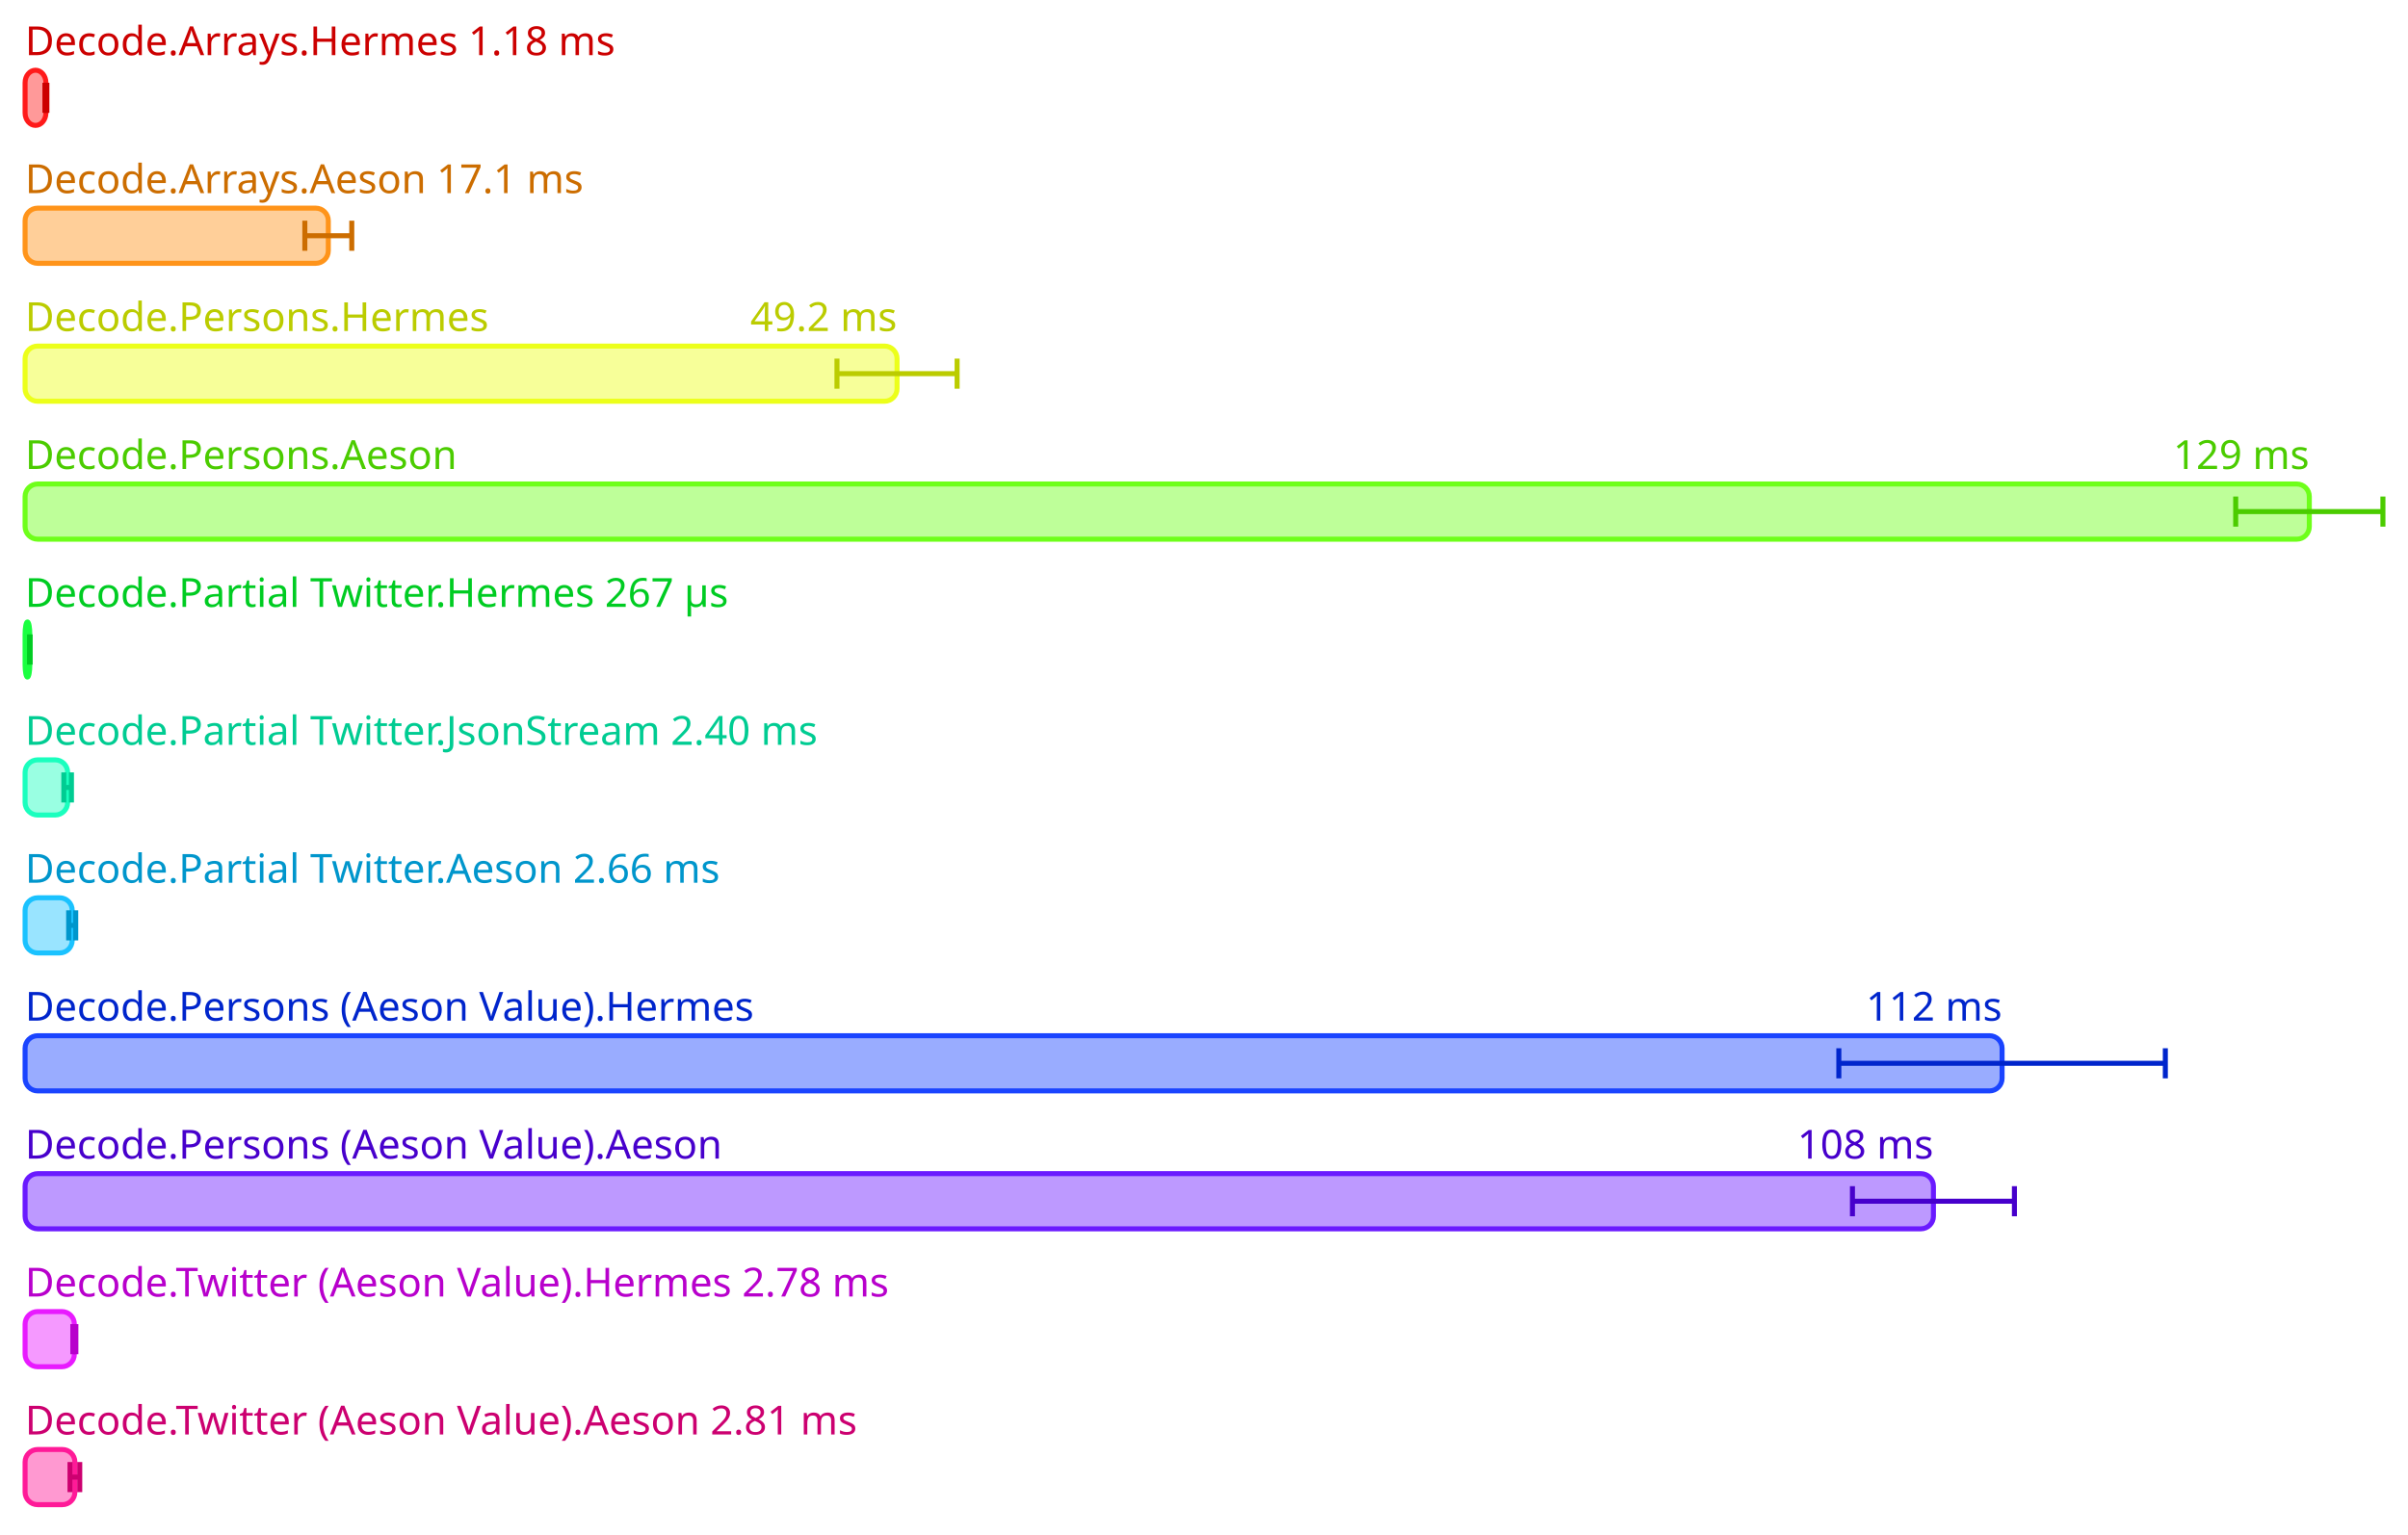
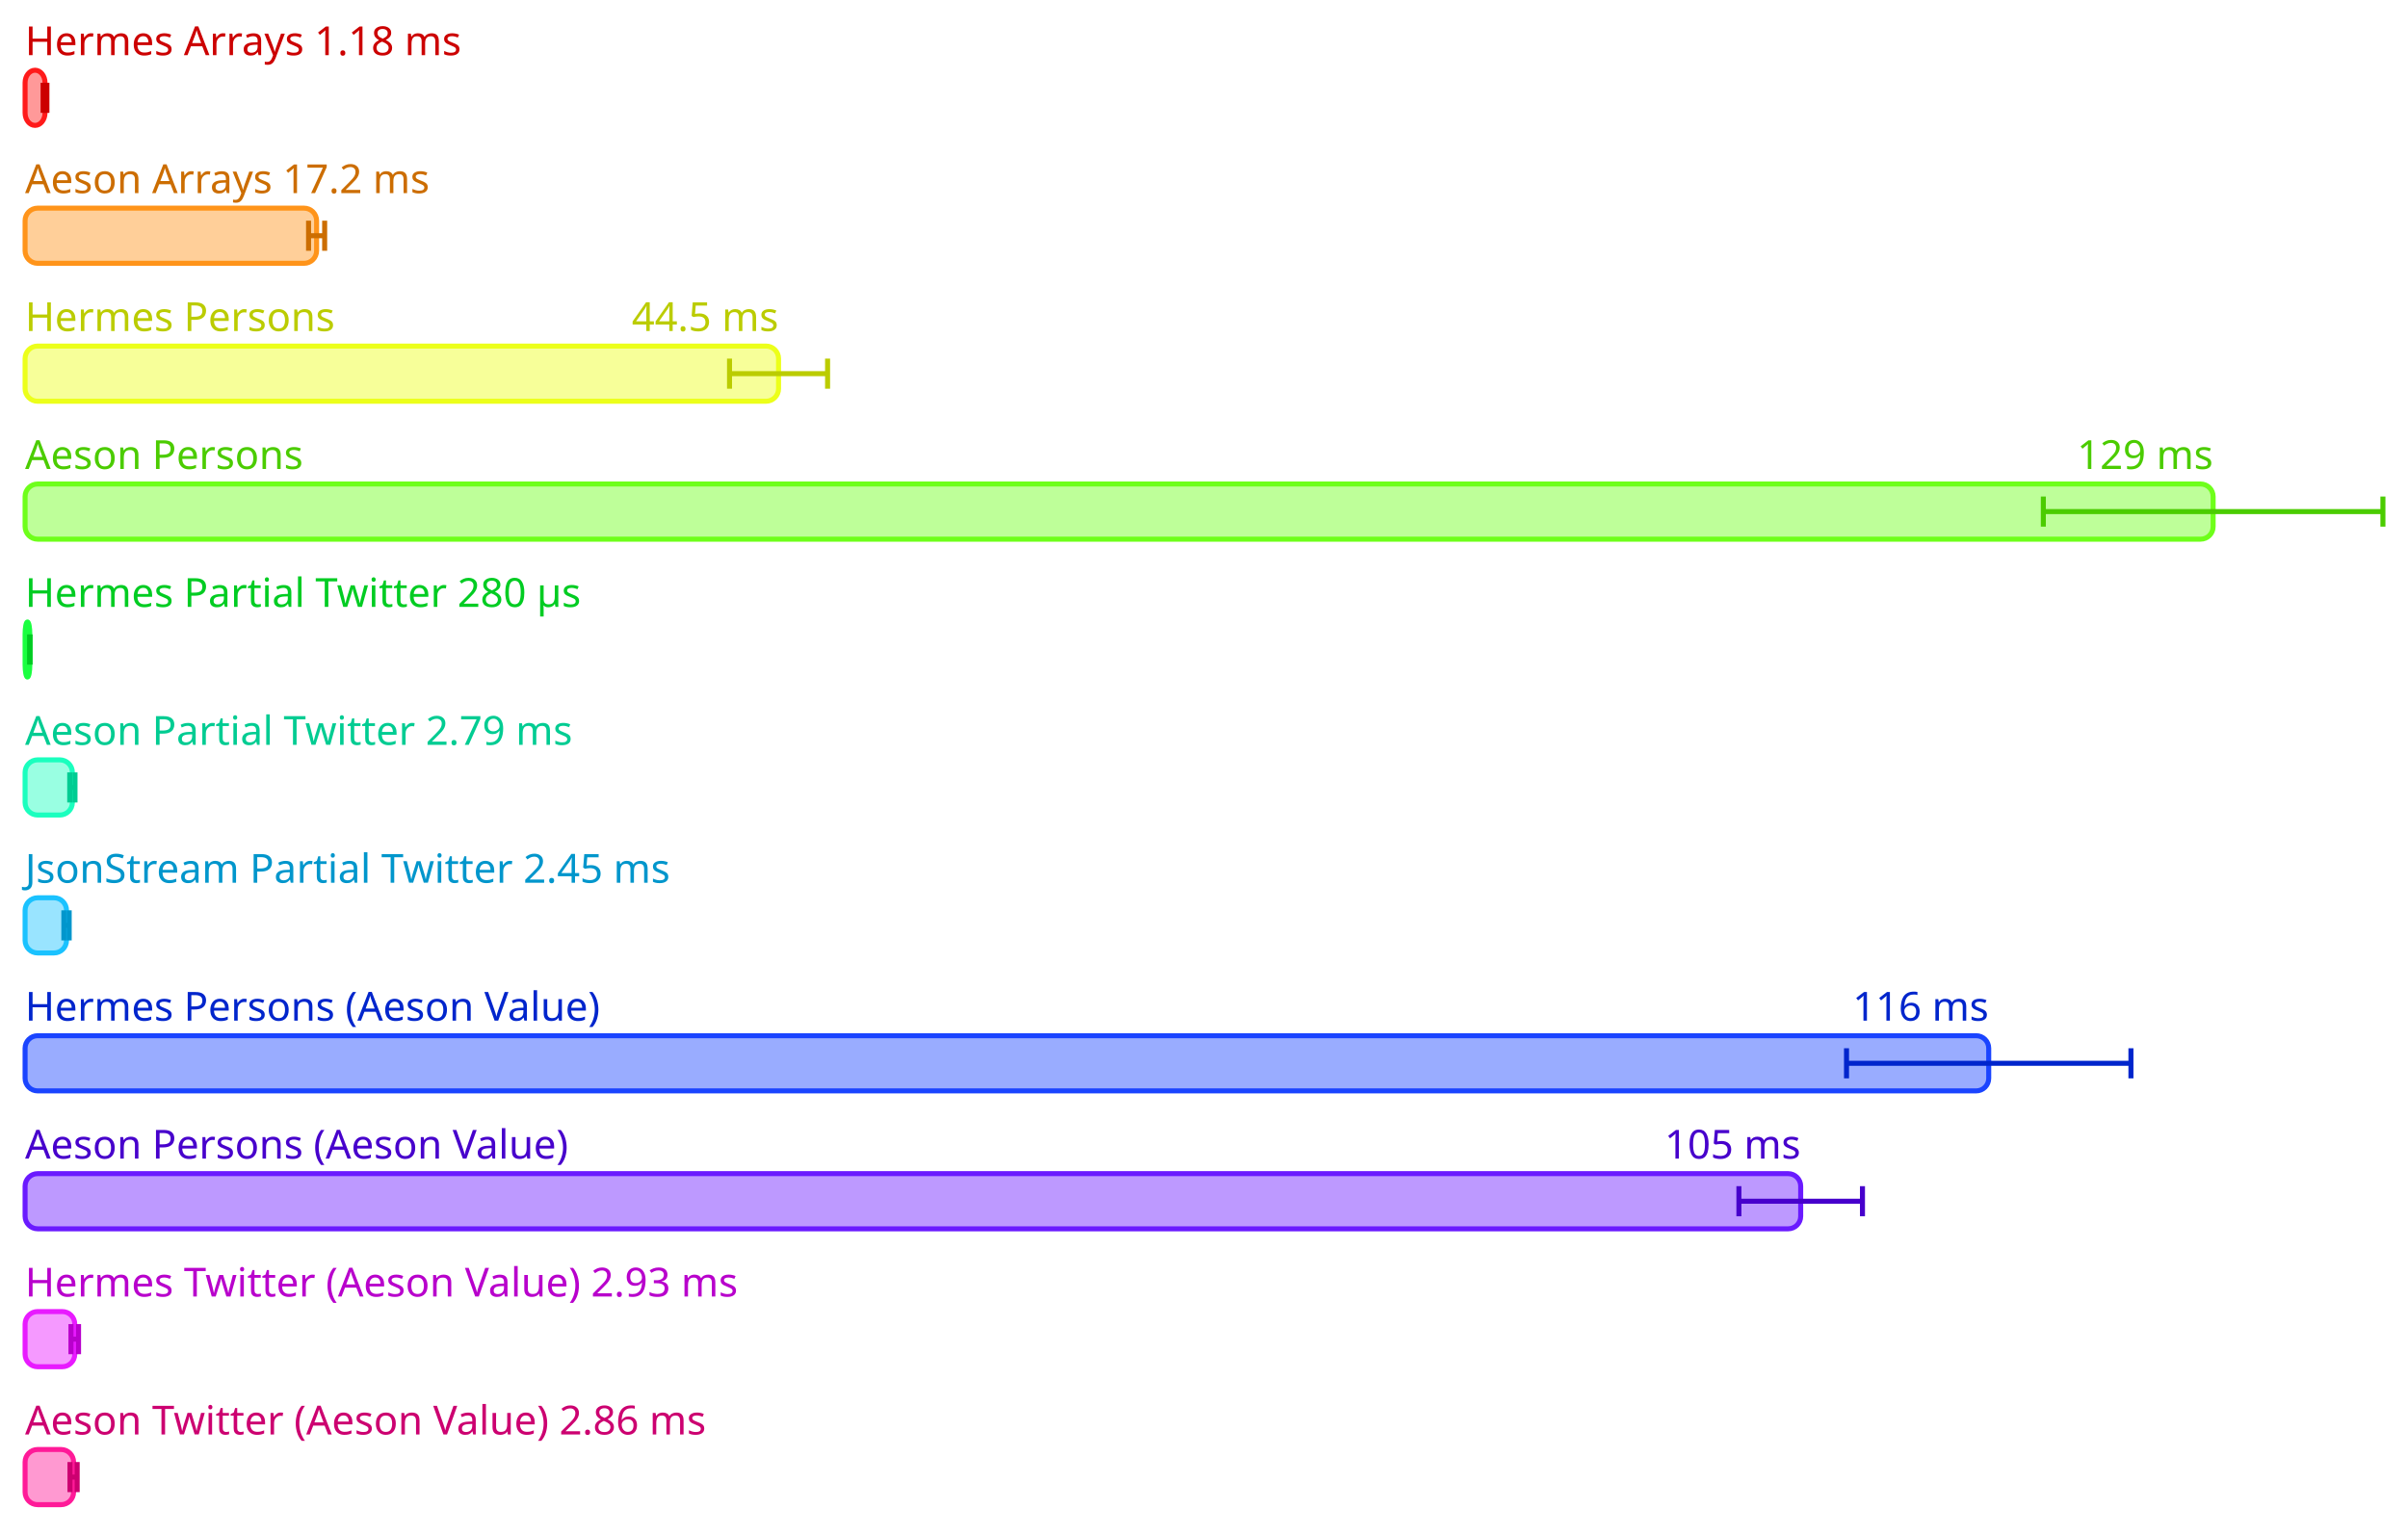
<svg xmlns="http://www.w3.org/2000/svg" height="612" width="960.0" font-size="16" font-family="sans-serif" stroke-width="2">
  <g transform="translate(10.0 0)">
-     <text fill="hsl(0, 100%, 40%)" y="22">Decode.Arrays.Hermes 1.18 ms</text>
+     <text fill="hsl(0, 100%, 40%)" y="22">Hermes Arrays 1.18 ms</text>
    <g>
-       <rect y="28" rx="5" height="22" width="8.303" fill="hsl(0, 100%, 80%)" stroke="hsl(0, 100%, 55%)" />
+       <rect y="28" rx="5" height="22" width="7.944" fill="hsl(0, 100%, 80%)" stroke="hsl(0, 100%, 55%)" />
      <g stroke="hsl(0, 100%, 40%)">
-         <line x1="7.916" x2="8.69" y1="39" y2="39" />
-         <line x1="7.916" x2="7.916" y1="33" y2="45" />
-         <line x1="8.69" x2="8.69" y1="33" y2="45" />
+         <line x1="7.187" x2="8.702" y1="39" y2="39" />
+         <line x1="7.187" x2="7.187" y1="33" y2="45" />
+         <line x1="8.702" x2="8.702" y1="33" y2="45" />
      </g>
    </g>
-     <text fill="hsl(32, 100%, 40%)" y="77">Decode.Arrays.Aeson 17.1 ms</text>
+     <text fill="hsl(32, 100%, 40%)" y="77">Aeson Arrays 17.2 ms</text>
    <g>
-       <rect y="83" rx="5" height="22" width="120.885" fill="hsl(32, 100%, 80%)" stroke="hsl(32, 100%, 55%)" />
+       <rect y="83" rx="5" height="22" width="116.221" fill="hsl(32, 100%, 80%)" stroke="hsl(32, 100%, 55%)" />
      <g stroke="hsl(32, 100%, 40%)">
-         <line x1="111.53" x2="130.24" y1="94" y2="94" />
-         <line x1="111.53" x2="111.53" y1="88" y2="100" />
-         <line x1="130.24" x2="130.24" y1="88" y2="100" />
+         <line x1="113.012" x2="119.43" y1="94" y2="94" />
+         <line x1="113.012" x2="113.012" y1="88" y2="100" />
+         <line x1="119.43" x2="119.43" y1="88" y2="100" />
      </g>
    </g>
    <g fill="hsl(65, 100%, 40%)">
-       <text y="132">Decode.Persons.Hermes</text>
-       <text y="132" x="347.625" text-anchor="end">49.2 ms</text>
+       <text y="132">Hermes Persons</text>
+       <text y="132" x="300.389" text-anchor="end">44.5 ms</text>
    </g>
    <g>
-       <rect y="138" rx="5" height="22" width="347.625" fill="hsl(65, 100%, 80%)" stroke="hsl(65, 100%, 55%)" />
+       <rect y="138" rx="5" height="22" width="300.389" fill="hsl(65, 100%, 80%)" stroke="hsl(65, 100%, 55%)" />
      <g stroke="hsl(65, 100%, 40%)">
-         <line x1="323.675" x2="371.575" y1="149" y2="149" />
-         <line x1="323.675" x2="323.675" y1="143" y2="155" />
-         <line x1="371.575" x2="371.575" y1="143" y2="155" />
+         <line x1="280.843" x2="319.934" y1="149" y2="149" />
+         <line x1="280.843" x2="280.843" y1="143" y2="155" />
+         <line x1="319.934" x2="319.934" y1="143" y2="155" />
      </g>
    </g>
    <g fill="hsl(98, 100%, 40%)">
-       <text y="187">Decode.Persons.Aeson</text>
-       <text y="187" x="910.654" text-anchor="end">129  ms</text>
+       <text y="187">Aeson Persons</text>
+       <text y="187" x="872.309" text-anchor="end">129  ms</text>
    </g>
    <g>
-       <rect y="193" rx="5" height="22" width="910.654" fill="hsl(98, 100%, 80%)" stroke="hsl(98, 100%, 55%)" />
+       <rect y="193" rx="5" height="22" width="872.309" fill="hsl(98, 100%, 80%)" stroke="hsl(98, 100%, 55%)" />
      <g stroke="hsl(98, 100%, 40%)">
-         <line x1="881.307" x2="940.0" y1="204" y2="204" />
-         <line x1="881.307" x2="881.307" y1="198" y2="210" />
+         <line x1="804.619" x2="940.0" y1="204" y2="204" />
+         <line x1="804.619" x2="804.619" y1="198" y2="210" />
        <line x1="940.0" x2="940.0" y1="198" y2="210" />
      </g>
    </g>
-     <text fill="hsl(130, 100%, 40%)" y="242">Decode.Partial Twitter.Hermes 267  μs</text>
+     <text fill="hsl(130, 100%, 40%)" y="242">Hermes Partial Twitter 280  μs</text>
    <g>
-       <rect y="248" rx="5" height="22" width="1.888" fill="hsl(130, 100%, 80%)" stroke="hsl(130, 100%, 55%)" />
+       <rect y="248" rx="5" height="22" width="1.894" fill="hsl(130, 100%, 80%)" stroke="hsl(130, 100%, 55%)" />
      <g stroke="hsl(130, 100%, 40%)">
-         <line x1="1.768" x2="2.007" y1="259" y2="259" />
-         <line x1="1.768" x2="1.768" y1="253" y2="265" />
-         <line x1="2.007" x2="2.007" y1="253" y2="265" />
+         <line x1="1.802" x2="1.985" y1="259" y2="259" />
+         <line x1="1.802" x2="1.802" y1="253" y2="265" />
+         <line x1="1.985" x2="1.985" y1="253" y2="265" />
      </g>
    </g>
-     <text fill="hsl(163, 100%, 40%)" y="297">Decode.Partial Twitter.JsonStream 2.40 ms</text>
+     <text fill="hsl(163, 100%, 40%)" y="297">Aeson Partial Twitter 2.79 ms</text>
    <g>
-       <rect y="303" rx="5" height="22" width="16.964" fill="hsl(163, 100%, 80%)" stroke="hsl(163, 100%, 55%)" />
+       <rect y="303" rx="5" height="22" width="18.849" fill="hsl(163, 100%, 80%)" stroke="hsl(163, 100%, 55%)" />
      <g stroke="hsl(163, 100%, 40%)">
-         <line x1="15.444" x2="18.484" y1="314" y2="314" />
-         <line x1="15.444" x2="15.444" y1="308" y2="320" />
-         <line x1="18.484" x2="18.484" y1="308" y2="320" />
+         <line x1="17.8" x2="19.897" y1="314" y2="314" />
+         <line x1="17.8" x2="17.8" y1="308" y2="320" />
+         <line x1="19.897" x2="19.897" y1="308" y2="320" />
      </g>
    </g>
-     <text fill="hsl(196, 100%, 40%)" y="352">Decode.Partial Twitter.Aeson 2.66 ms</text>
+     <text fill="hsl(196, 100%, 40%)" y="352">JsonStream Partial Twitter 2.45 ms</text>
    <g>
-       <rect y="358" rx="5" height="22" width="18.786" fill="hsl(196, 100%, 80%)" stroke="hsl(196, 100%, 55%)" />
+       <rect y="358" rx="5" height="22" width="16.518" fill="hsl(196, 100%, 80%)" stroke="hsl(196, 100%, 55%)" />
      <g stroke="hsl(196, 100%, 40%)">
-         <line x1="17.377" x2="20.194" y1="369" y2="369" />
-         <line x1="17.377" x2="17.377" y1="363" y2="375" />
-         <line x1="20.194" x2="20.194" y1="363" y2="375" />
+         <line x1="15.452" x2="17.583" y1="369" y2="369" />
+         <line x1="15.452" x2="15.452" y1="363" y2="375" />
+         <line x1="17.583" x2="17.583" y1="363" y2="375" />
      </g>
    </g>
    <g fill="hsl(229, 100%, 40%)">
-       <text y="407">Decode.Persons (Aeson Value).Hermes</text>
-       <text y="407" x="788.172" text-anchor="end">112  ms</text>
+       <text y="407">Hermes Persons (Aeson Value)</text>
+       <text y="407" x="782.845" text-anchor="end">116  ms</text>
    </g>
    <g>
-       <rect y="413" rx="5" height="22" width="788.172" fill="hsl(229, 100%, 80%)" stroke="hsl(229, 100%, 55%)" />
+       <rect y="413" rx="5" height="22" width="782.845" fill="hsl(229, 100%, 80%)" stroke="hsl(229, 100%, 55%)" />
      <g stroke="hsl(229, 100%, 40%)">
-         <line x1="723.087" x2="853.257" y1="424" y2="424" />
-         <line x1="723.087" x2="723.087" y1="418" y2="430" />
-         <line x1="853.257" x2="853.257" y1="418" y2="430" />
+         <line x1="726.15" x2="839.54" y1="424" y2="424" />
+         <line x1="726.15" x2="726.15" y1="418" y2="430" />
+         <line x1="839.54" x2="839.54" y1="418" y2="430" />
      </g>
    </g>
    <g fill="hsl(261, 100%, 40%)">
-       <text y="462">Decode.Persons (Aeson Value).Aeson</text>
-       <text y="462" x="760.804" text-anchor="end">108  ms</text>
+       <text y="462">Aeson Persons (Aeson Value)</text>
+       <text y="462" x="707.882" text-anchor="end">105  ms</text>
    </g>
    <g>
-       <rect y="468" rx="5" height="22" width="760.804" fill="hsl(261, 100%, 80%)" stroke="hsl(261, 100%, 55%)" />
+       <rect y="468" rx="5" height="22" width="707.882" fill="hsl(261, 100%, 80%)" stroke="hsl(261, 100%, 55%)" />
      <g stroke="hsl(261, 100%, 40%)">
-         <line x1="728.516" x2="793.093" y1="479" y2="479" />
-         <line x1="728.516" x2="728.516" y1="473" y2="485" />
-         <line x1="793.093" x2="793.093" y1="473" y2="485" />
+         <line x1="683.253" x2="732.511" y1="479" y2="479" />
+         <line x1="683.253" x2="683.253" y1="473" y2="485" />
+         <line x1="732.511" x2="732.511" y1="473" y2="485" />
      </g>
    </g>
-     <text fill="hsl(294, 100%, 40%)" y="517">Decode.Twitter (Aeson Value).Hermes 2.78 ms</text>
+     <text fill="hsl(294, 100%, 40%)" y="517">Hermes Twitter (Aeson Value) 2.93 ms</text>
    <g>
-       <rect y="523" rx="5" height="22" width="19.638" fill="hsl(294, 100%, 80%)" stroke="hsl(294, 100%, 55%)" />
+       <rect y="523" rx="5" height="22" width="19.803" fill="hsl(294, 100%, 80%)" stroke="hsl(294, 100%, 55%)" />
      <g stroke="hsl(294, 100%, 40%)">
-         <line x1="19.029" x2="20.247" y1="534" y2="534" />
-         <line x1="19.029" x2="19.029" y1="528" y2="540" />
-         <line x1="20.247" x2="20.247" y1="528" y2="540" />
+         <line x1="18.294" x2="21.311" y1="534" y2="534" />
+         <line x1="18.294" x2="18.294" y1="528" y2="540" />
+         <line x1="21.311" x2="21.311" y1="528" y2="540" />
      </g>
    </g>
-     <text fill="hsl(327, 100%, 40%)" y="572">Decode.Twitter (Aeson Value).Aeson 2.81 ms</text>
+     <text fill="hsl(327, 100%, 40%)" y="572">Aeson Twitter (Aeson Value) 2.86 ms</text>
    <g>
-       <rect y="578" rx="5" height="22" width="19.853" fill="hsl(327, 100%, 80%)" stroke="hsl(327, 100%, 55%)" />
+       <rect y="578" rx="5" height="22" width="19.334" fill="hsl(327, 100%, 80%)" stroke="hsl(327, 100%, 55%)" />
      <g stroke="hsl(327, 100%, 40%)">
-         <line x1="17.915" x2="21.791" y1="589" y2="589" />
-         <line x1="17.915" x2="17.915" y1="583" y2="595" />
-         <line x1="21.791" x2="21.791" y1="583" y2="595" />
+         <line x1="17.9" x2="20.768" y1="589" y2="589" />
+         <line x1="17.9" x2="17.9" y1="583" y2="595" />
+         <line x1="20.768" x2="20.768" y1="583" y2="595" />
      </g>
    </g>
  </g>
</svg>
